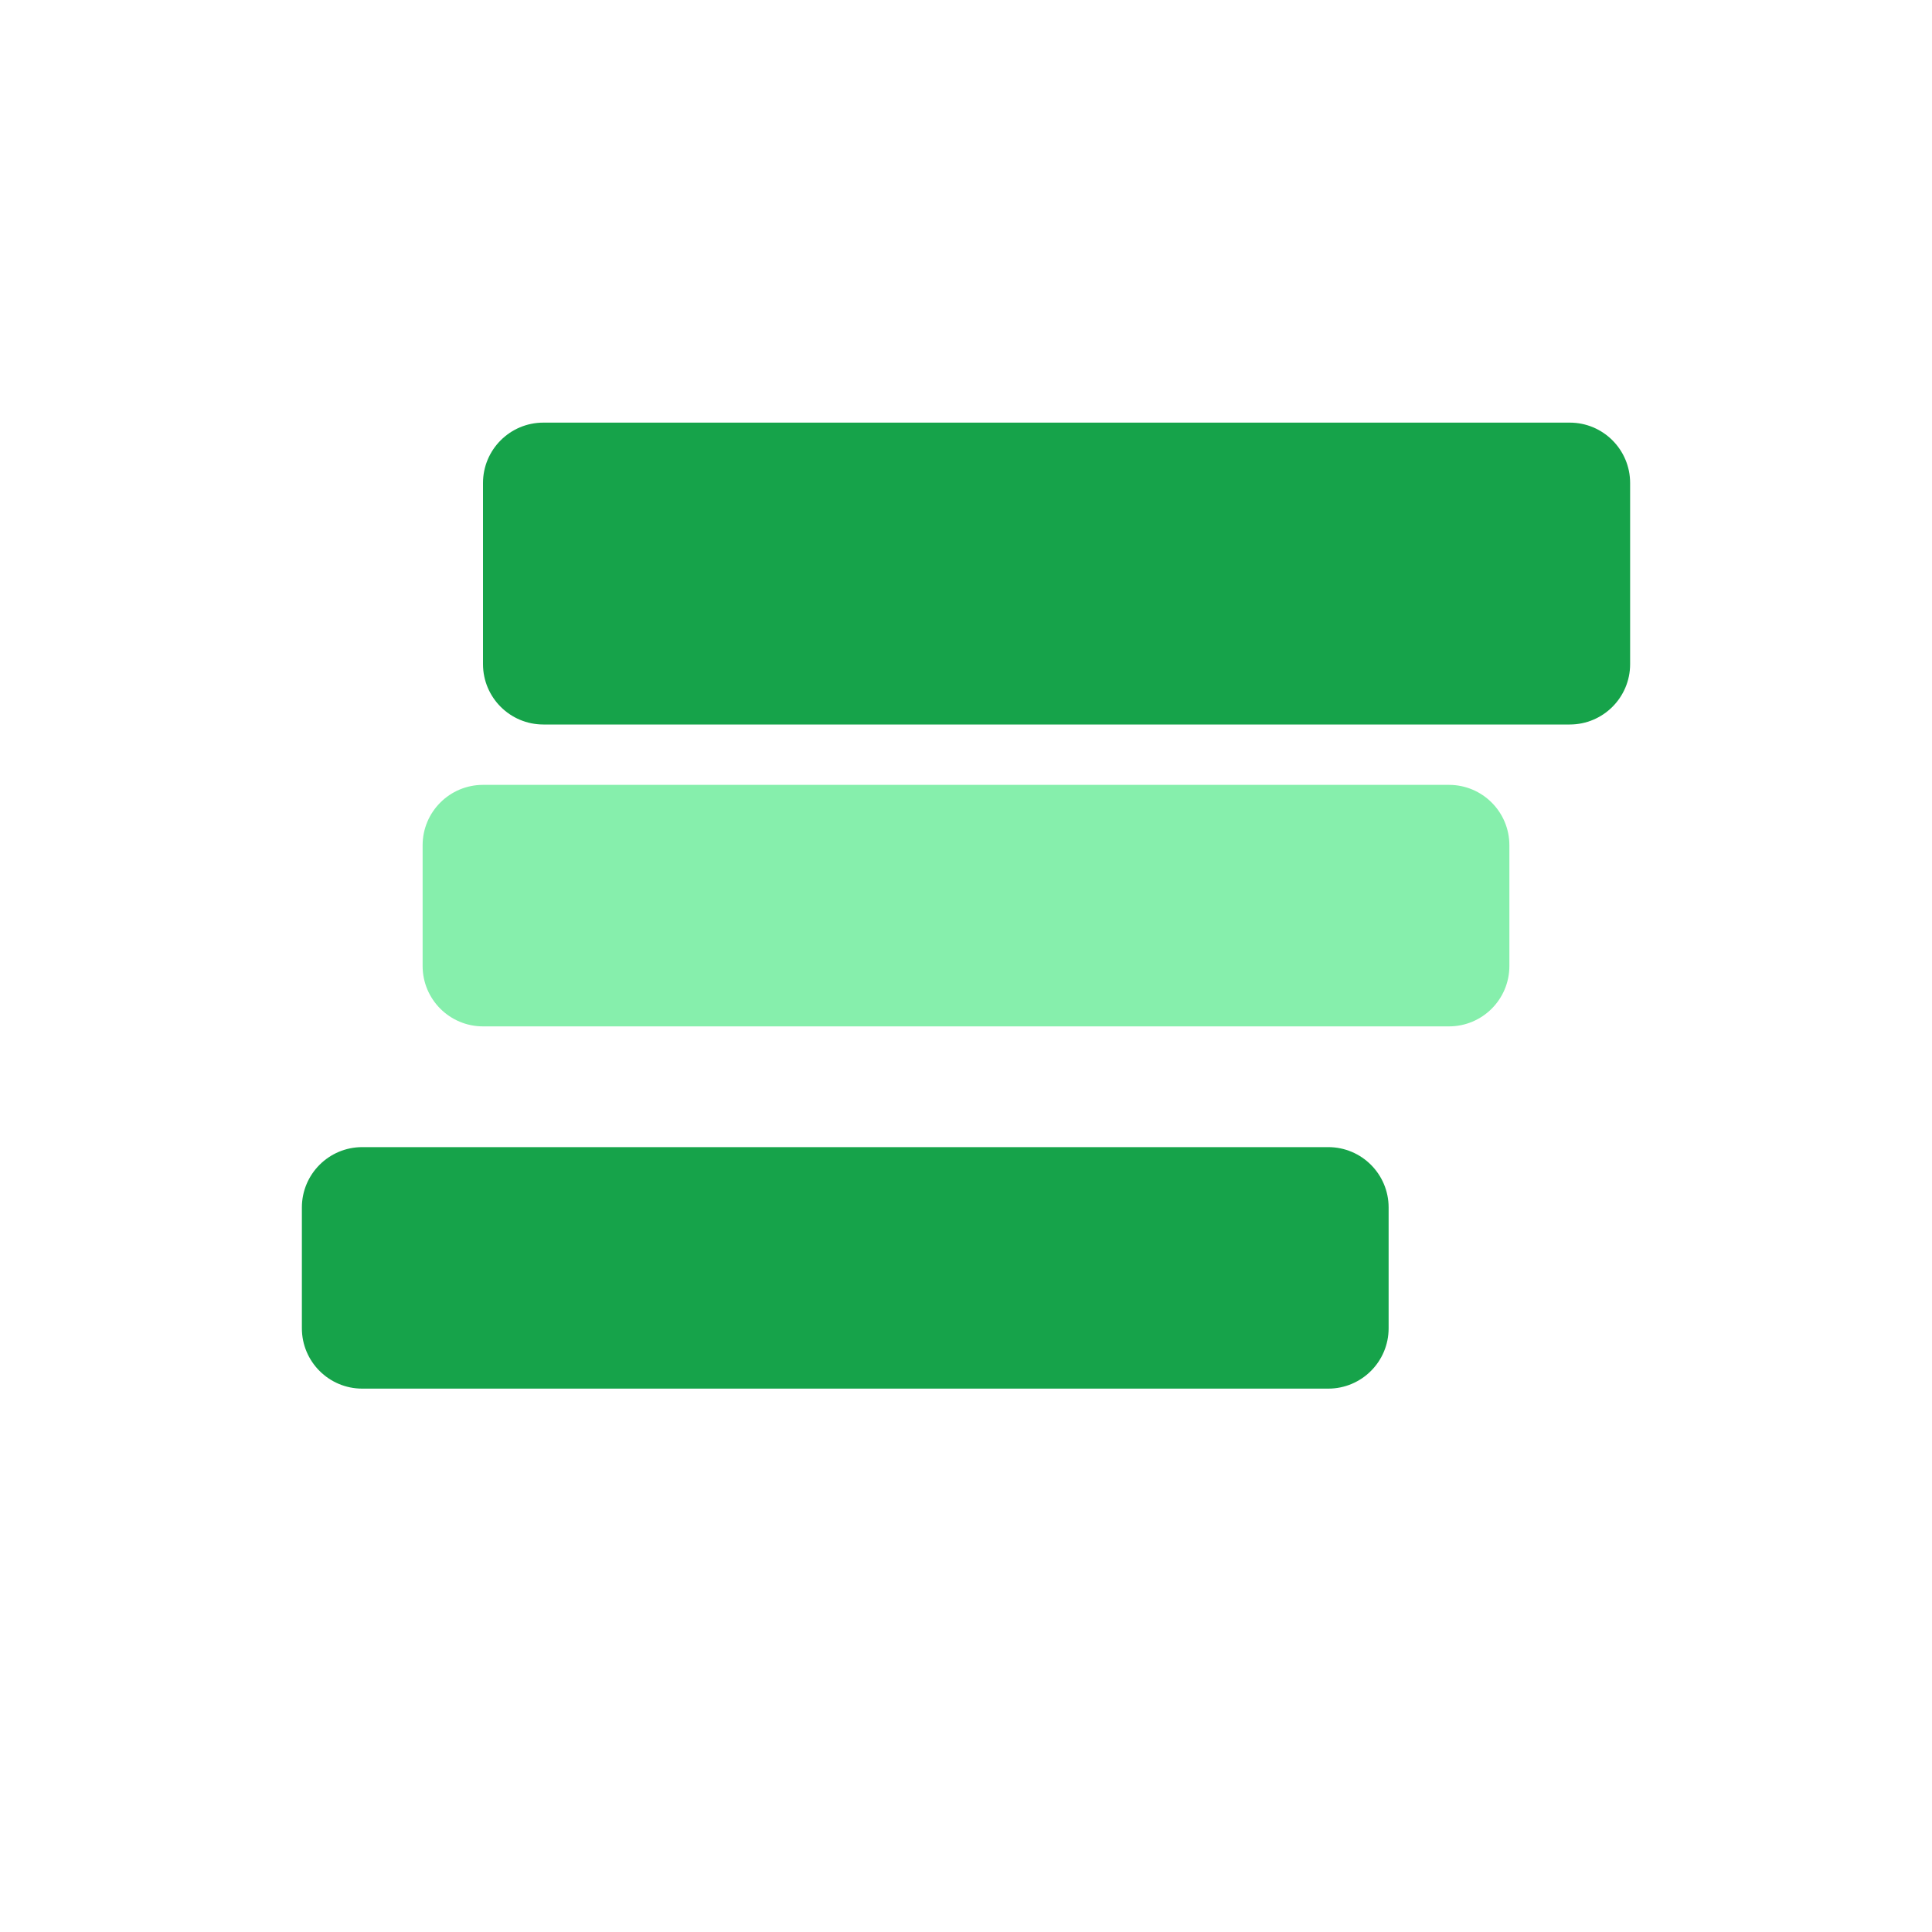
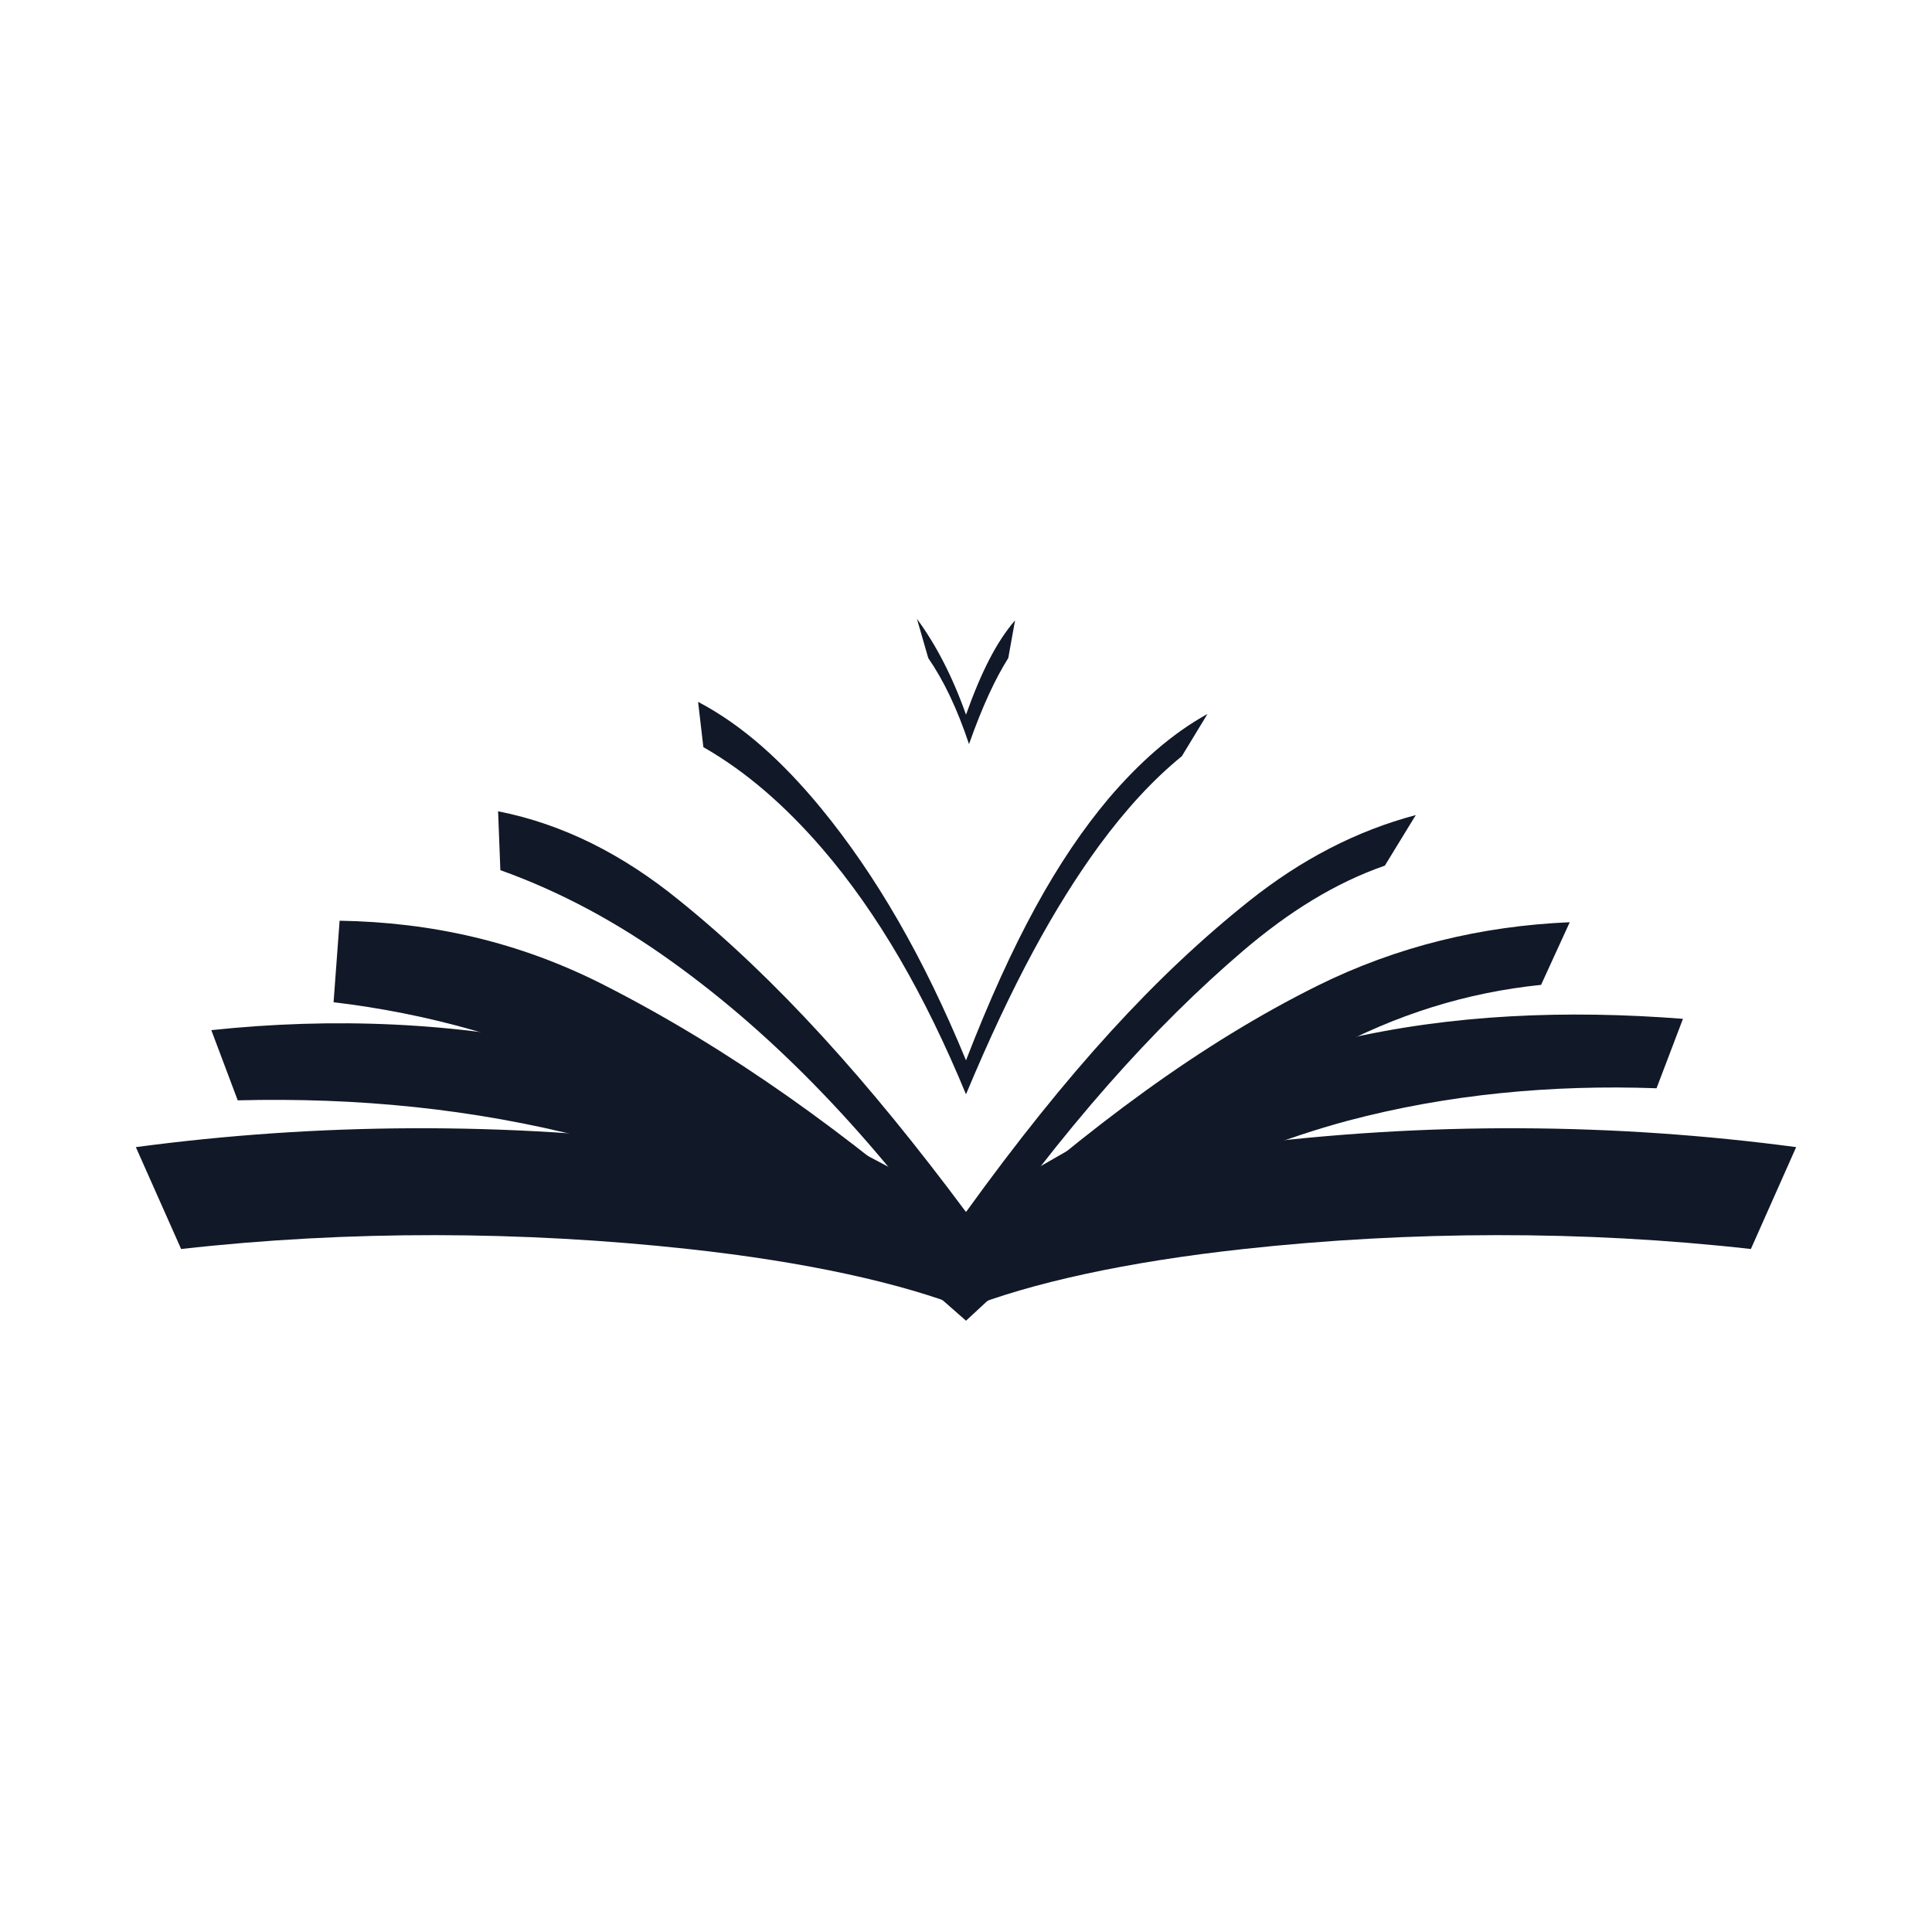
- <svg xmlns="http://www.w3.org/2000/svg" viewBox="0 0 64 64" fill="none">
-   <rect x="16" y="14" width="38" height="10" rx="2" fill="#16A34A" />
-   <rect x="14" y="26" width="36" height="8" rx="2" fill="#86EFAC" />
-   <rect x="10" y="38" width="36" height="8" rx="2" fill="#16A34A" />
+ <svg xmlns="http://www.w3.org/2000/svg" viewBox="0 0 256 256" fill="none" aria-label="TextStack logo">
+   <g fill="#111827" transform="translate(0, 64)">
+     <path d="M18 88C42 84.8 67 84.6 92 87.8C108 89.9 120.4 93.1 128 96.6C135.6 93.1 148 89.9 164 87.8C189 84.6 214 84.8 238 88L232 101.5C209.8 99 186.8 99.1 164.8 101.5C149.2 103.2 136.6 106 128 109.4C119.4 106 106.8 103.2 91.2 101.5C69.2 99.1 46.2 99 24 101.5L18 88Z" />
+     <path d="M28 72.5C44 70.8 60.5 71.4 76.5 75C95 79.2 112 86.6 128 96.6C145.4 85.4 161.2 77.7 177.8 73.8C192.3 70.4 207.6 69.8 223 71L219.5 80.2C205.6 79.7 191.8 81 178.6 84.5C161.5 89.1 145.3 97.9 128 109C112.6 99.1 95.6 91.4 77.8 86.8C62.7 82.9 47.3 81.4 31.5 81.8L28 72.5Z" />
+     <path d="M45 58C57.2 58.2 68.8 60.8 80 66.5C96.7 75 112.3 86.2 128 100C144.5 85.1 159.3 74.2 174.6 66.6C185.1 61.4 196.3 58.7 208 58.2L204.2 66.5C194.4 67.5 185 70.4 175.8 75.4C160.9 83.5 145.4 94.7 128 111C113.2 97.8 97.3 86.9 80.2 79C68.7 73.7 56.8 70.3 44.2 68.8L45 58Z" />
+     <path d="M66 43.5C74.6 45.2 82.5 49.2 90 55.3C102.9 65.7 115.2 79.4 128 96.6C141.5 77.9 153.2 65.2 165.5 55.4C172.4 49.9 179.7 46.1 187.6 44L183.5 50.7C176.9 53 170.8 56.8 164.7 62C153 72 141 85.3 128 104C115.5 86.5 102.8 73.3 89 63.4C81.9 58.3 74.4 54.2 66.3 51.3L66 43.5Z" />
+     <path d="M92.5 29C98.4 32.1 103.7 36.9 108.8 43.1C116.1 52 122.4 62.9 128 76.5C134.2 60.5 140.1 49.9 146.9 41.8C151 37 155.3 33.2 160 30.6L156.6 36.2C152.8 39.3 149.2 43.2 145.6 48.1C139.7 56.2 134.1 66.4 128 81C122.5 67.7 116.3 57 109 48.5C104 42.7 98.8 38.2 93.2 35L92.5 29Z" />
+     <path d="M121.5 18C124 21.4 126.2 25.6 128 30.7C130 25.1 132 21.1 134.5 18.2L133.6 23.2C131.9 25.9 130.2 29.5 128.4 34.6C126.8 29.8 125 26.1 123 23.2L121.5 18Z" />
+   </g>
</svg>
